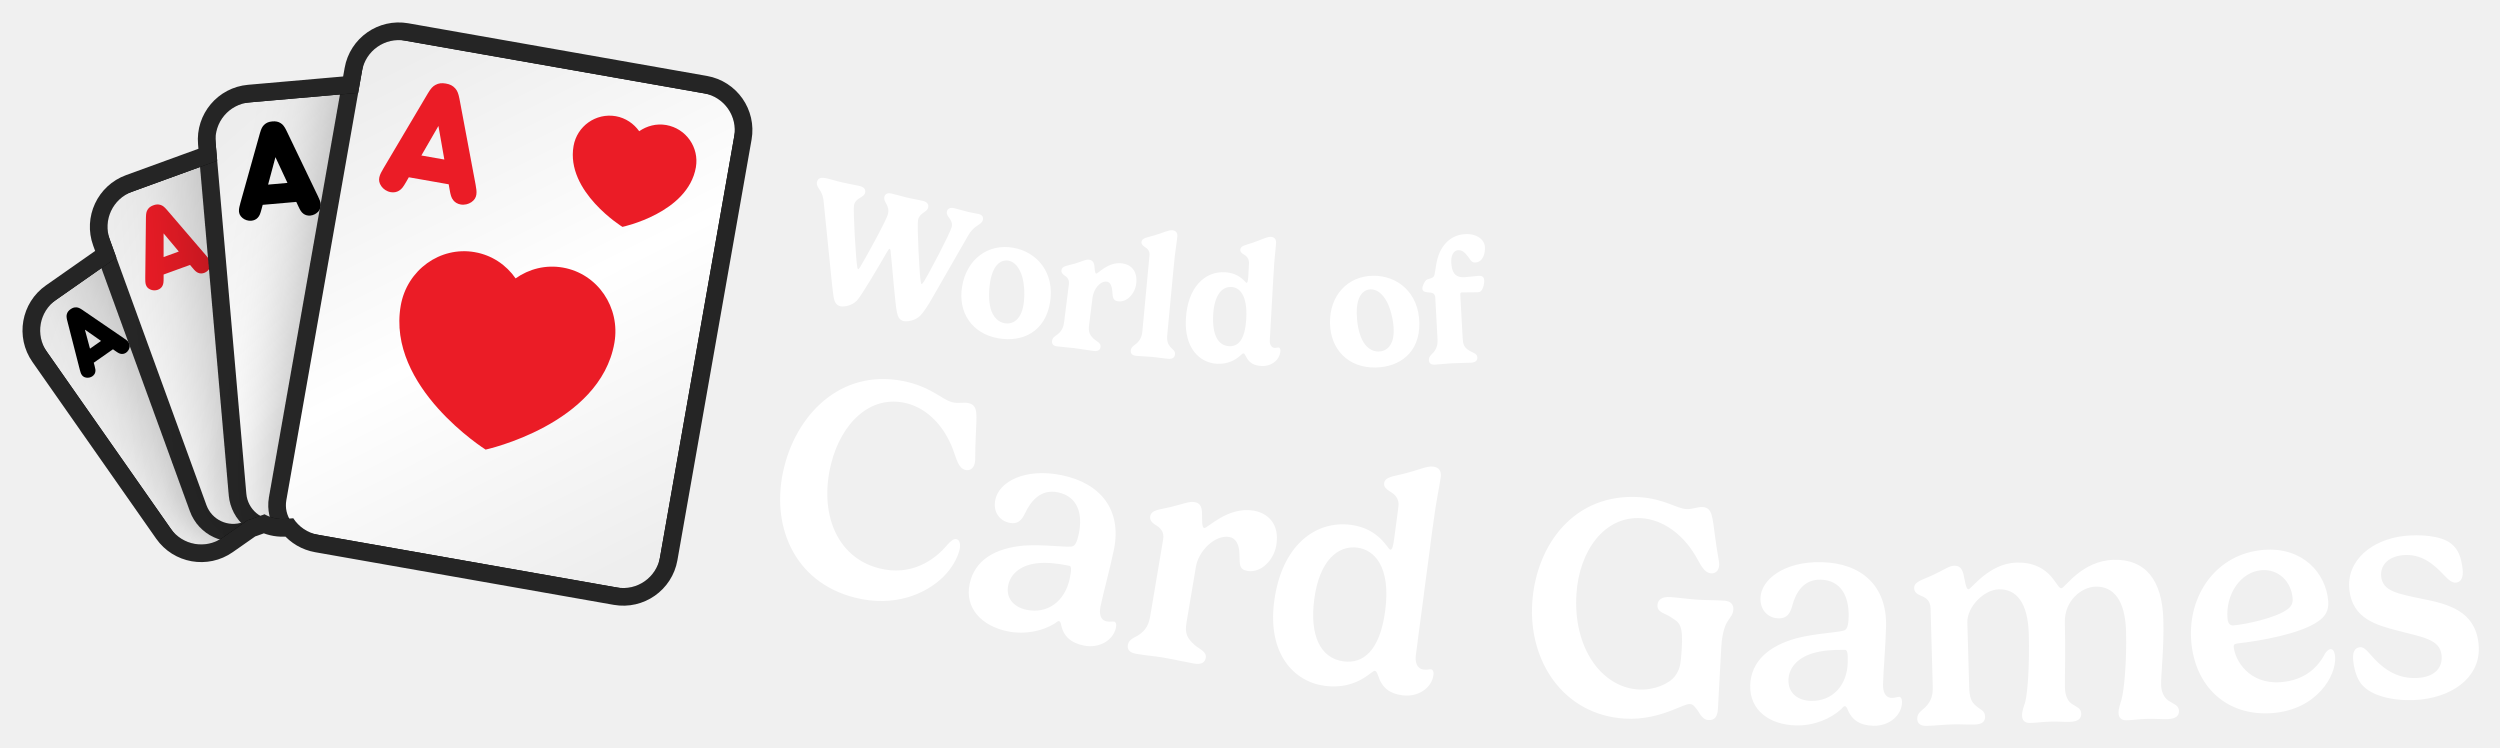
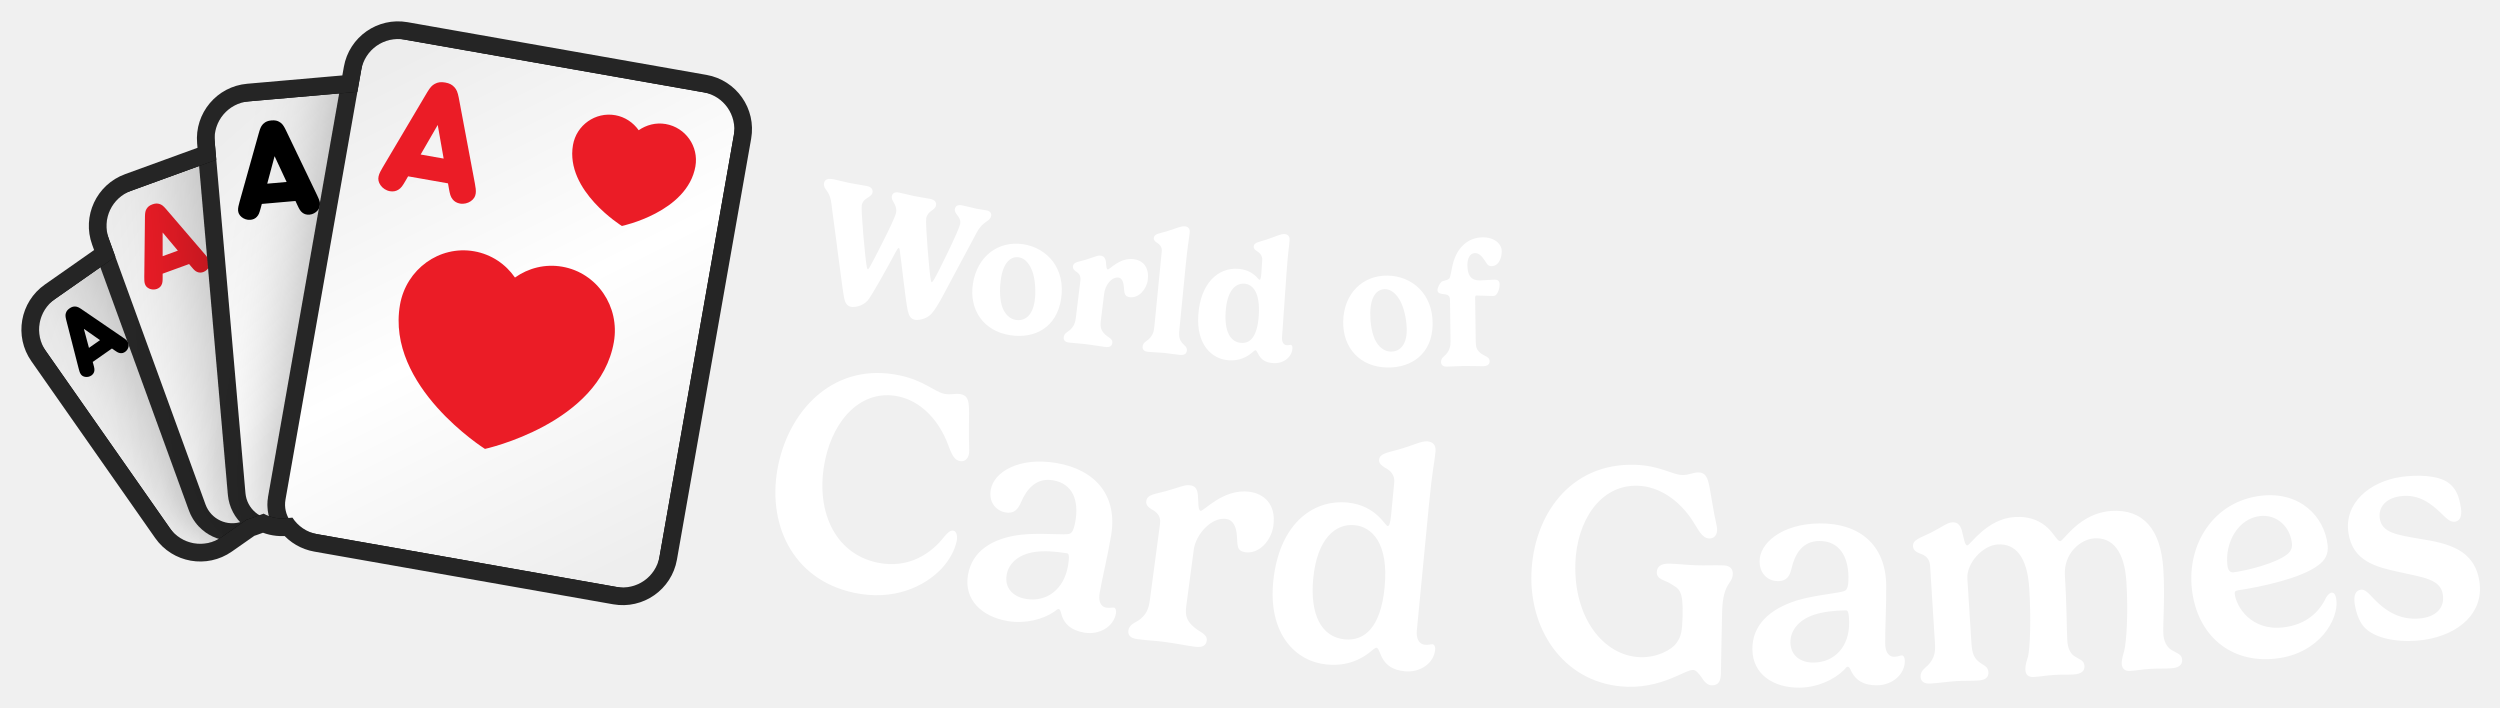
- <svg xmlns="http://www.w3.org/2000/svg" xmlns:xlink="http://www.w3.org/1999/xlink" viewBox="-3.61 -3.61 426.92 127.57" width="426.92" height="127.57">
+ <svg xmlns="http://www.w3.org/2000/svg" xmlns:xlink="http://www.w3.org/1999/xlink" viewBox="-3.42 -3.42 426.52 120.73" width="426.52" height="120.73">
  <defs>
    <rect id="path-1" x="0" y="0" width="5464" height="1280" />
    <rect id="path-3" x="0" y="0" width="1279.966" height="1280" />
    <path d="M654.667,7.381 L1041.451,230.691 C1067.755,245.877 1076.767,279.512 1061.581,305.816 L747.051,850.597 C731.865,876.902 698.23,885.914 671.926,870.727 L285.142,647.418 C271.344,639.451 262.304,626.408 259.019,612.01 L248.673,609.238 C237.588,606.268 228.207,600.115 221.247,592.027 L200.473,592.025 C198.498,592.025 196.547,591.921 194.626,591.718 L151.468,603.281 C122.13,611.142 91.974,593.731 84.112,564.393 L1.886,257.522 C-5.975,228.183 11.436,198.027 40.774,190.166 L145.477,162.11 L145.477,133.795 C145.477,103.422 170.1,78.799 200.473,78.799 L333.867,78.799 L340.716,53.24 C348.577,23.901 378.734,6.491 408.072,14.352 L563.147,55.903 L579.542,27.511 C594.728,1.207 628.363,-7.806 654.667,7.381 Z" id="path-5" />
    <filter x="-59.0%" y="-44.4%" width="218.0%" height="188.8%" filterUnits="objectBoundingBox" id="filter-7">
      <feOffset dx="0" dy="0" in="SourceAlpha" result="shadowOffsetOuter1" />
      <feGaussianBlur stdDeviation="64" in="shadowOffsetOuter1" result="shadowBlurOuter1" />
      <feColorMatrix values="0 0 0 0 0   0 0 0 0 0   0 0 0 0 0  0 0 0 0.32 0" type="matrix" in="shadowBlurOuter1" result="shadowMatrixOuter1" />
      <feMerge>
        <feMergeNode in="shadowMatrixOuter1" />
        <feMergeNode in="SourceGraphic" />
      </feMerge>
    </filter>
    <linearGradient x1="21.639%" y1="0%" x2="78.361%" y2="100%" id="linearGradient-8">
      <stop stop-color="#EDEDED" offset="0%" />
      <stop stop-color="#FFFFFF" offset="50.295%" />
      <stop stop-color="#EEEEEE" offset="100%" />
    </linearGradient>
    <filter x="-49.2%" y="-37.0%" width="198.3%" height="174.0%" filterUnits="objectBoundingBox" id="filter-9">
      <feOffset dx="0" dy="0" in="SourceAlpha" result="shadowOffsetOuter1" />
      <feGaussianBlur stdDeviation="64" in="shadowOffsetOuter1" result="shadowBlurOuter1" />
      <feColorMatrix values="0 0 0 0 0   0 0 0 0 0   0 0 0 0 0  0 0 0 0.32 0" type="matrix" in="shadowBlurOuter1" result="shadowMatrixOuter1" />
      <feMerge>
        <feMergeNode in="shadowMatrixOuter1" />
        <feMergeNode in="SourceGraphic" />
      </feMerge>
    </filter>
    <linearGradient x1="21.639%" y1="0%" x2="78.361%" y2="100%" id="linearGradient-10">
      <stop stop-color="#EDEDED" offset="0%" />
      <stop stop-color="#FFFFFF" offset="50.295%" />
      <stop stop-color="#EEEEEE" offset="100%" />
    </linearGradient>
    <filter x="-41.0%" y="-30.9%" width="181.9%" height="161.7%" filterUnits="objectBoundingBox" id="filter-11">
      <feOffset dx="0" dy="0" in="SourceAlpha" result="shadowOffsetOuter1" />
      <feGaussianBlur stdDeviation="64" in="shadowOffsetOuter1" result="shadowBlurOuter1" />
      <feColorMatrix values="0 0 0 0 0   0 0 0 0 0   0 0 0 0 0  0 0 0 0.32 0" type="matrix" in="shadowBlurOuter1" result="shadowMatrixOuter1" />
      <feMerge>
        <feMergeNode in="shadowMatrixOuter1" />
        <feMergeNode in="SourceGraphic" />
      </feMerge>
    </filter>
    <linearGradient x1="21.639%" y1="0%" x2="78.361%" y2="100%" id="linearGradient-12">
      <stop stop-color="#EDEDED" offset="0%" />
      <stop stop-color="#FFFFFF" offset="50.295%" />
      <stop stop-color="#EEEEEE" offset="100%" />
    </linearGradient>
    <filter x="-34.1%" y="-25.7%" width="168.3%" height="151.4%" filterUnits="objectBoundingBox" id="filter-13">
      <feOffset dx="0" dy="0" in="SourceAlpha" result="shadowOffsetOuter1" />
      <feGaussianBlur stdDeviation="64" in="shadowOffsetOuter1" result="shadowBlurOuter1" />
      <feColorMatrix values="0 0 0 0 0   0 0 0 0 0   0 0 0 0 0  0 0 0 0.32 0" type="matrix" in="shadowBlurOuter1" result="shadowMatrixOuter1" />
      <feMerge>
        <feMergeNode in="shadowMatrixOuter1" />
        <feMergeNode in="SourceGraphic" />
      </feMerge>
    </filter>
    <linearGradient x1="21.639%" y1="0%" x2="78.361%" y2="100%" id="linearGradient-14">
      <stop stop-color="#EDEDED" offset="0%" />
      <stop stop-color="#FFFFFF" offset="50.295%" />
      <stop stop-color="#EEEEEE" offset="100%" />
    </linearGradient>
  </defs>
  <g transform="translate(-11.594,-23.478) scale(0.11594)">
    <mask id="mask-4" fill="white">
      <use xlink:href="#path-3" />
    </mask>
    <g id="Mask" />
    <g id="Group" stroke-width="1" fill-rule="evenodd" mask="url(#mask-4)">
      <g transform="translate(700.504, 678.0126) rotate(-20) translate(-700.504, -678.0126)translate(166.0272, 238.9585)">
        <g transform="translate(-0, -0)">
          <mask id="mask-6" fill="white">
            <use xlink:href="#path-5" />
          </mask>
          <path stroke="#252525" stroke-width="26" d="M661.167,-3.877 L1047.951,219.432 C1080.473,238.209 1091.616,279.794 1072.839,312.316 L758.31,857.097 C739.533,889.619 697.948,900.762 665.426,881.986 L278.642,658.676 C264.448,650.481 253.966,637.684 248.632,622.685 L245.308,621.795 C234.009,618.767 223.884,612.979 215.705,605.026 L200.473,605.025 C198.91,605.025 197.353,604.972 195.803,604.861 L154.833,615.838 C118.559,625.557 81.275,604.031 71.555,567.758 L-10.671,260.886 C-20.39,224.613 1.136,187.328 37.41,177.609 L132.477,152.135 L132.477,133.795 C132.477,96.242 162.92,65.799 200.473,65.799 L323.892,65.799 L328.159,49.875 C337.879,13.602 375.163,-7.925 411.436,1.795 L556.877,40.764 L568.283,21.011 C587.06,-11.511 628.645,-22.654 661.167,-3.877 Z" />
          <g mask="url(#mask-6)">
            <g transform="translate(-12.346, -20.1207)">
              <g id="small_spade_1" filter="url(#filter-7)" transform="translate(210.9129, 389.3938) rotate(-15) translate(-210.9129, -389.3938)translate(49.8576, 175.5497)">
                <rect id="Background" stroke="#252525" stroke-width="26" fill="url(#linearGradient-8)" x="-13" y="-13" width="348.11" height="453.688" rx="54.996" />
                <path d="M243.897,27.593 C243.897,27.593 294.439,46.921 294.501,83.212 C294.501,98.995 281.209,111.813 264.79,111.831 C259.556,111.836 254.629,110.478 250.35,108.157 L256.538,128.766 L231.229,128.766 L237.404,108.197 C233.153,110.517 228.26,111.881 223.047,111.892 C206.62,111.901 193.284,99.118 193.266,83.326 C193.205,47.045 243.897,27.593 243.897,27.593 Z" id="Spade-small" fill="#000000" />
                <path d="M24.778,103.856 L51.007,34.253 C52.733,29.769 54.044,27.838 56.046,26.251 C58.462,24.32 61.015,23.561 64.605,23.561 C68.194,23.561 70.748,24.32 73.164,26.251 C75.165,27.838 76.477,29.769 78.202,34.253 L104.431,103.856 C106.709,109.926 108.228,114.686 103.603,119.308 C101.463,121.446 98.219,122.895 94.906,122.895 C92.214,122.895 89.798,121.998 88.073,120.412 C86.002,118.549 85.105,116.687 83.31,111.72 L81.861,107.719 L47.349,107.719 L45.899,111.72 C44.105,116.687 43.207,118.549 41.137,120.412 C39.411,121.998 36.995,122.895 34.303,122.895 C30.99,122.895 27.746,121.446 25.606,119.308 C20.982,114.686 22.5,109.926 24.778,103.856 Z M74.544,87.576 L64.605,60.259 L54.665,87.576 L74.544,87.576 Z" id="A" fill="#000000" />
              </g>
              <g id="small_diamond_1" filter="url(#filter-9)" transform="translate(351.0898, 355.5329) rotate(-360) translate(-351.0898, -355.5329)translate(157.8235, 98.9199)">
                <rect id="Background" stroke="#252525" stroke-width="26" fill="url(#linearGradient-10)" x="-13" y="-13" width="412.533" height="539.226" rx="54.996" />
                <polygon id="Diamond-small" fill="#EB1B28" points="300.954 22.074 353.401 93.826 300.954 165.557 248.485 93.826" />
                <path d="M29.802,125.878 L61.277,42.355 C63.348,36.974 64.921,34.657 67.323,32.753 C70.222,30.435 73.287,29.524 77.594,29.524 C81.901,29.524 84.966,30.435 87.865,32.753 C90.267,34.657 91.841,36.974 93.911,42.355 L125.386,125.878 C128.119,133.163 129.942,138.875 124.392,144.421 C121.824,146.987 117.932,148.725 113.956,148.725 C110.725,148.725 107.826,147.649 105.756,145.745 C103.271,143.51 102.194,141.275 100.041,135.315 L98.301,130.514 L56.887,130.514 L55.148,135.315 C52.994,141.275 51.917,143.51 49.432,145.745 C47.362,147.649 44.463,148.725 41.232,148.725 C37.257,148.725 33.364,146.987 30.796,144.421 C25.247,138.875 27.069,133.163 29.802,125.878 Z M89.521,106.343 L77.594,73.562 L65.667,106.343 L89.521,106.343 Z" id="A" fill="#EB1B28" />
              </g>
              <g id="small_clover_1" filter="url(#filter-11)" transform="translate(511.6136, 377.7066) rotate(-345) translate(-511.6136, -377.7066)translate(279.6941, 69.771)">
                <rect id="Background" stroke="#252525" stroke-width="26" fill="url(#linearGradient-12)" x="-13" y="-13" width="489.839" height="641.871" rx="54.996" />
                <path d="M347.866,39.734 C367.599,39.734 383.595,55.536 383.595,75.06 C383.595,84.425 379.905,92.946 373.883,99.274 C378.307,97.333 383.203,96.253 388.353,96.253 C408.072,96.253 424.081,112.082 424.081,131.58 C424.081,151.104 408.072,166.919 388.353,166.919 C372.39,166.919 358.858,156.556 354.282,142.251 C354.334,142.684 354.408,143.092 354.506,143.474 C358.945,160.826 367.798,185.424 367.798,185.424 L328,185.424 C328,185.424 336.827,160.734 341.253,143.474 C341.354,143.079 341.428,142.656 341.479,142.206 C336.916,156.534 323.372,166.919 307.393,166.919 C287.646,166.919 271.677,151.104 271.677,131.58 C271.677,112.082 287.646,96.253 307.393,96.253 C312.539,96.253 317.432,97.331 321.855,99.271 C315.837,92.944 312.15,84.424 312.15,75.06 C312.15,55.536 328.133,39.734 347.866,39.734 Z" id="Clover-small" fill="#000000" />
                <path d="M28.576,146.475 L66.345,46.247 C68.83,39.79 70.719,37.009 73.601,34.724 C77.08,31.943 80.758,30.85 85.926,30.85 C91.095,30.85 94.772,31.943 98.251,34.724 C101.133,37.009 103.022,39.79 105.507,46.247 L143.276,146.475 C146.556,155.216 148.743,162.07 142.084,168.726 C139.003,171.805 134.331,173.891 129.56,173.891 C125.684,173.891 122.205,172.6 119.72,170.315 C116.738,167.633 115.446,164.951 112.862,157.799 L110.775,152.038 L61.078,152.038 L58.99,157.799 C56.406,164.951 55.114,167.633 52.132,170.315 C49.647,172.6 46.168,173.891 42.292,173.891 C37.521,173.891 32.85,171.805 29.768,168.726 C23.109,162.07 25.296,155.216 28.576,146.475 Z M100.239,123.032 L85.926,83.696 L71.613,123.032 L100.239,123.032 Z" id="A" fill="#000000" />
              </g>
              <g id="small_heart_1" filter="url(#filter-13)" transform="translate(675.6425, 459.1748) rotate(-330) translate(-675.6425, -459.1748)translate(397.3371, 89.6494)">
                <rect id="Background" stroke="#252525" stroke-width="26" fill="url(#linearGradient-14)" x="-13" y="-13" width="582.611" height="765.051" rx="54.996" />
                <path d="M341.635,288.824 C315.976,288.845 292.736,299.456 275.815,316.611 C258.851,299.507 235.579,288.948 209.909,288.989 C158.08,289.041 116.117,332.207 116.16,385.365 C116.309,507.485 276.113,572.616 276.113,572.616 C276.113,572.616 435.789,507.092 435.619,384.932 C435.544,331.774 393.497,288.752 341.635,288.824" id="Heart-big" fill="#EB1B28" />
                <path d="M417.458,71.521 C407.751,61.933 394.392,55.711 379.689,55.711 C350.027,55.745 325.983,79.908 326.015,109.677 C326.095,178.084 417.593,214.563 417.593,214.563 C417.593,214.563 508.981,177.883 508.901,109.459 C508.854,79.674 484.777,55.594 455.084,55.627 C440.412,55.627 427.165,61.899 417.458,71.521 Z" id="Heart-small" fill="#EB1B28" />
                <path d="M56.059,190.564 L101.383,70.289 C104.365,62.541 106.631,59.203 110.09,56.462 C114.264,53.124 118.677,51.813 124.88,51.813 C131.082,51.813 135.495,53.124 139.67,56.462 C143.129,59.203 145.395,62.541 148.377,70.289 L193.701,190.564 C197.637,201.054 200.261,209.278 192.269,217.265 C188.572,220.96 182.966,223.464 177.241,223.464 C172.589,223.464 168.415,221.914 165.433,219.172 C161.855,215.954 160.304,212.735 157.203,204.153 L154.698,197.239 L95.061,197.239 L92.556,204.153 C89.455,212.735 87.905,215.954 84.327,219.172 C81.345,221.914 77.17,223.464 72.518,223.464 C66.793,223.464 61.187,220.96 57.49,217.265 C49.499,209.278 52.123,201.054 56.059,190.564 Z M142.055,162.432 L124.88,115.228 L107.704,162.432 L142.055,162.432 Z" id="A" fill="#EB1B28" />
              </g>
            </g>
          </g>
        </g>
      </g>
    </g>
  </g>
-   <path fill="#ffffff" d="M147.84 39.46C148.05 39.08 148.22 38.87 148.32 38.89C148.4 38.91 148.47 39.05 148.48 39.32C148.74 41.6 149.24 48.28 149.55 49.69C149.72 50.51 149.99 51.05 150.7 51.22C151.14 51.32 152.58 51.27 153.58 50.26C154.11 49.71 154.94 48.45 155.54 47.37L161.67 36.7C162.83 34.64 164 34.91 164.23 33.93C164.35 33.44 164.1 33.07 163.53 32.94C162.95 32.81 162.37 32.73 161.8 32.6C161.16 32.45 159.93 32.08 159.37 31.95C158.54 31.76 158.2 32.06 158.09 32.52C157.88 33.4 159.21 33.85 158.91 35.15C158.67 36.17 154.95 43.25 154.16 44.47C153.97 44.75 153.84 44.91 153.77 44.9C153.71 44.88 153.67 44.75 153.62 44.5C153.39 43.19 152.97 34.74 153.16 33.96C153.46 32.66 154.69 32.69 154.89 31.83C155.03 31.24 154.66 30.85 153.94 30.68C153.19 30.5 152.27 30.37 151.12 30.09C150.48 29.94 149.25 29.58 148.67 29.45C147.86 29.26 147.52 29.56 147.41 30.02C147.2 30.9 148.37 31.44 148.03 32.93C147.77 34.03 143.96 40.9 143.28 41.98C143.17 42.17 143.02 42.38 142.93 42.36C142.87 42.34 142.82 42.19 142.79 42.04C142.53 40.68 142.05 32.17 142.23 31.42C142.54 30.09 143.92 30.19 144.12 29.31C144.25 28.78 143.97 28.34 143.2 28.16C142.44 27.98 141.38 27.81 140.18 27.53C138.96 27.25 138.37 27.03 137.67 26.87C136.63 26.63 136.07 26.74 135.9 27.48C135.79 27.94 136.09 28.42 136.32 28.74C136.85 29.49 137 30.22 137.05 30.89L138.47 44.92C138.57 45.93 138.74 47.04 138.75 47.16C138.9 47.98 139.2 48.52 139.91 48.69C140.33 48.79 141.73 48.73 142.73 47.71C143.42 47.01 146.39 41.99 147.84 39.46ZM168.59 40.9C169.59 41.07 170.47 42.01 170.96 43.66C171.34 45.07 171.42 46.98 171.16 48.47C170.73 51.05 169.3 51.82 167.95 51.59C166.91 51.41 165.98 50.58 165.56 49.09C165.17 47.65 165.25 45.87 165.48 44.51C165.97 41.59 167.32 40.69 168.59 40.9ZM160.69 45.29C159.94 49.7 162.34 53.39 166.92 54.17C171.04 54.87 174.85 53.02 175.69 48.11C176.57 42.91 173.44 39.38 169.38 38.69C165.11 37.96 161.48 40.64 160.69 45.29ZM185.42 44.49C185.93 44.56 186.25 45.12 186.33 46.08C186.42 47.12 186.39 47.73 187.36 47.85C188.82 48.04 190.21 46.53 190.41 44.91C190.71 42.57 189.44 41.54 188 41.36C185.62 41.06 183.92 43.14 183.6 43.1C183.35 43.06 183.34 42.45 183.29 41.86C183.18 41.08 182.9 40.81 182.35 40.74C181.84 40.67 181.4 40.95 179.86 41.43C178.67 41.77 177.74 41.79 177.65 42.54C177.6 42.94 177.84 43.17 178.13 43.4C178.54 43.64 179.03 44.06 178.92 44.92L178.12 51.29C178.03 52.04 177.84 52.8 177.02 53.47C176.71 53.72 176.12 53.97 176.04 54.61C175.99 55.05 176.18 55.45 176.9 55.54C178.15 55.7 178.78 55.7 179.78 55.83C181.24 56.01 182.24 56.21 183.09 56.32C183.96 56.43 184.27 56.11 184.33 55.61C184.42 54.93 183.6 54.67 183.16 54.25C182.41 53.52 182.23 53.01 182.38 51.84L182.96 47.21C183.14 45.78 184.24 44.34 185.42 44.49ZM197.44 36.78C197.5 36.1 197.16 35.77 196.58 35.71C195.93 35.65 195 36.15 193.5 36.59C192.32 36.95 191.39 37 191.32 37.71C191.28 38.11 191.56 38.33 191.85 38.54C192.28 38.79 192.76 39.22 192.69 39.96L191.48 52.86C191.41 53.62 191.25 54.38 190.43 55.08C190.14 55.34 189.55 55.61 189.49 56.24C189.45 56.69 189.65 57.08 190.37 57.15C191.44 57.25 192.29 57.25 193.27 57.35C194.03 57.42 195.05 57.59 195.82 57.66C196.68 57.74 196.99 57.41 197.04 56.91C197.1 56.24 196.61 56.09 196.22 55.61C195.82 55.11 195.62 54.64 195.73 53.47L196.78 42.37C197.14 38.51 197.29 38.35 197.44 36.78ZM206.28 55.51C204.44 55.41 203.37 53.61 203.56 50.19C203.76 46.63 205.14 45.31 206.7 45.4C208.05 45.47 209.44 46.79 209.21 50.78C209.01 54.5 207.78 55.59 206.28 55.51ZM211.8 58.89C213.5 58.98 214.95 57.87 215.04 56.31C215.06 55.97 214.92 55.74 214.76 55.73C214.55 55.72 214.38 55.81 214.07 55.8C213.42 55.76 213.2 55.09 213.23 54.51L213.85 43.49C214.07 39.62 214.21 39.45 214.3 37.87C214.33 37.19 213.98 36.87 213.4 36.84C212.75 36.8 211.81 37.33 210.34 37.83C209.16 38.24 208.23 38.32 208.19 39.03C208.17 39.44 208.48 39.65 208.78 39.84C209.22 40.07 209.72 40.56 209.68 41.37L209.56 43.5C209.51 44.5 209.4 44.7 209.26 44.69C209.02 44.68 208.19 43.02 205.56 42.88C202.16 42.69 199.2 45.42 198.9 50.83C198.62 55.81 201.21 58.34 204.2 58.51C206.13 58.61 207.35 57.82 208.03 57.25C208.39 56.95 208.6 56.73 208.73 56.73C208.91 56.74 208.99 56.99 209.14 57.22C209.7 58.35 210.46 58.81 211.8 58.89ZM230.49 45.8C231.5 45.79 232.53 46.54 233.31 48.08C233.94 49.39 234.37 51.26 234.39 52.78C234.43 55.39 233.16 56.4 231.8 56.42C230.74 56.44 229.68 55.79 228.99 54.4C228.34 53.05 228.1 51.29 228.08 49.91C228.03 46.95 229.19 45.82 230.49 45.8ZM223.51 51.55C223.57 56.02 226.6 59.22 231.25 59.15C235.43 59.09 238.84 56.58 238.77 51.6C238.7 46.32 234.97 43.42 230.85 43.48C226.53 43.54 223.44 46.84 223.51 51.55ZM245.76 46.71C245.75 46.39 245.88 46.33 245.97 46.33C246.47 46.3 248.38 46.32 248.73 46.3C249.02 46.29 249.2 46.19 249.32 46.06C249.71 45.64 249.87 44.78 249.85 44.29C249.81 43.61 249.42 43.47 248.94 43.49C248.55 43.51 247.02 43.7 246.48 43.73C244.79 43.82 244.3 42.8 244.22 41.2C244.16 40.12 244.56 39.16 245.4 39.11C246.25 39.07 246.73 39.77 247.23 40.41C247.52 40.83 247.72 41.25 248.33 41.22C249.62 41.15 250.03 39.68 249.97 38.58C249.91 37.38 248.67 36.26 246.59 36.37C243.95 36.51 242.42 38.47 241.84 40.63C241.54 41.76 241.46 43.36 241.22 43.62C240.86 44 240.27 43.97 239.94 44.21C239.65 44.47 239.27 45.23 239.29 45.69C239.32 46.24 239.85 46.29 240.7 46.36C241.18 46.42 241.46 46.65 241.49 47.25L241.87 54.26C241.91 55.02 241.85 55.79 241.16 56.6C240.89 56.9 240.36 57.26 240.4 57.9C240.42 58.34 240.68 58.7 241.4 58.66C242.46 58.6 243.33 58.48 244.29 58.43C245.78 58.35 246.72 58.38 247.56 58.33C248.44 58.28 248.7 57.91 248.67 57.41C248.64 56.72 247.77 56.58 247.26 56.25C246.39 55.67 246.22 55.22 246.16 54.04Z" />
-   <path fill="#ffffff" d="M130.31 76.11C127.86 85.87 131.83 95.81 142.44 98.46C149.1 100.13 154.47 97.84 157.47 94.9C158.94 93.43 159.88 91.75 160.24 90.31C160.42 89.59 160.39 88.62 159.74 88.46C159.23 88.33 158.69 88.85 158.16 89.43C155.96 92.08 151.97 94.81 146.56 93.45C139.2 91.61 136.23 83.91 138.32 75.57C140.04 68.7 144.99 63.7 151.22 65.26C154.72 66.14 157.59 69.1 159.11 73.09C159.75 74.78 160.02 76.33 161.25 76.64C161.92 76.81 162.61 76.48 162.84 75.53C163.01 74.86 162.86 73.95 163.03 70.65C163.13 67.4 163.51 65.66 161.86 65.25C160.96 65.02 160.09 65.35 159.01 65.08C157.33 64.66 155.63 62.7 151.54 61.67C140.73 58.97 132.72 66.48 130.31 76.11ZM179.08 95.14C178.26 99.11 175.25 101.26 171.71 100.53C169.47 100.07 168.12 98.49 168.56 96.34C168.94 94.49 170.54 92.92 173.48 92.58C175.06 92.41 176.84 92.56 179 93.01C179.34 93.08 179.4 93.58 179.08 95.14ZM171.2 89.56C166.32 90 162.81 92.04 161.97 96.12C161.11 100.28 164.07 103.3 168.46 104.2C171.43 104.81 174.49 104.14 176.52 102.85C176.77 102.68 177.04 102.41 177.22 102.45C177.41 102.49 177.52 102.73 177.57 102.98C177.96 105.04 179.25 106.17 181.46 106.63C184.06 107.16 186.51 105.77 186.97 103.53C187.09 102.93 186.89 102.59 186.69 102.55C186.3 102.47 185.99 102.63 185.37 102.5C184.22 102.26 184.09 101.1 184.32 99.95C184.81 97.59 185.91 93.64 186.61 90.26C187.99 83.53 184.41 78.92 177.71 77.54C171.34 76.23 166.98 78.72 166.36 81.71C165.89 84 167.29 85.37 168.75 85.67C170.18 85.97 170.87 85.24 171.44 84.03C172.51 81.76 174.24 79.89 177.03 80.46C180.46 81.17 181.31 84.16 180.62 87.51C180.28 89.15 179.93 89.51 179.61 89.66C178.89 89.98 174.78 89.3 171.2 89.56ZM206.32 88.09C207.44 88.28 208.01 89.37 208.05 91.02C208.12 92.7 207.91 93.63 209.43 93.89C211.7 94.27 213.9 92.09 214.34 89.52C214.96 85.81 212.85 84 210.47 83.59C206.04 82.85 202.58 86.65 202.03 86.56C201.58 86.48 201.7 85.13 201.65 83.85C201.58 82.68 201.16 82.26 200.35 82.13C199.49 81.98 198.55 82.42 196.22 82.99C194.4 83.44 193 83.42 192.81 84.57C192.7 85.2 193.11 85.62 193.62 85.97C194.48 86.47 195.25 87.13 195.02 88.5L192.82 101.55C192.59 102.89 192.19 103.98 190.72 104.91C190.15 105.25 189.16 105.54 188.99 106.53C188.88 107.19 189.15 107.82 190.4 108.04C192.58 108.4 193.28 108.39 194.9 108.66C197.12 109.04 198.86 109.46 200.24 109.7C201.66 109.94 202.17 109.46 202.3 108.7C202.48 107.63 201.07 107.17 200.35 106.49C199.07 105.35 198.7 104.49 199.01 102.68L200.62 93.15C201.06 90.51 203.83 87.67 206.32 88.09ZM225.82 109.33C221.88 108.81 220.01 104.92 220.82 98.74C221.7 92.08 224.88 89.48 228.2 89.91C231.06 90.29 233.93 93.11 232.94 100.66C232.03 107.58 229.14 109.77 225.82 109.33ZM235.9 115.13C238.51 115.47 240.88 113.91 241.18 111.65C241.26 111.04 241.01 110.72 240.8 110.69C240.4 110.64 240.14 110.82 239.48 110.73C238.32 110.58 238.02 109.41 238.17 108.26L240.99 86.89C241.8 80.73 242.13 80.08 242.42 77.87C242.57 76.76 242.08 76.19 241.13 76.07C240.11 75.93 238.67 76.65 236.07 77.3C234.27 77.76 232.9 77.82 232.75 78.92C232.67 79.55 233.2 79.95 233.72 80.31C234.6 80.77 235.37 81.6 235.2 82.86L234.48 88.33C234.27 89.96 234.06 90.29 233.8 90.25C233.35 90.19 231.97 86.66 227.1 86.02C221.03 85.22 215.24 89.52 213.98 99.1C212.81 107.94 217.28 112.81 222.62 113.51C226.18 113.98 228.56 112.72 229.89 111.77C230.57 111.3 230.94 110.92 231.18 110.95C231.44 110.98 231.56 111.34 231.72 111.74C232.42 113.92 233.74 114.85 235.9 115.13ZM273.74 119.1C277.13 119.33 280.03 118.43 282.03 117.64C283.4 117.12 284.39 116.57 285.05 116.62C285.55 116.65 285.99 117.29 286.43 117.91C286.95 118.85 287.5 119.31 288.09 119.35C289.3 119.43 289.67 118.68 289.76 117.44C289.87 115.82 290.16 109.46 290.34 106.76C290.68 101.81 292.27 102.26 292.39 100.49C292.44 99.66 291.98 99.05 290.89 98.97C289.07 98.85 287.81 98.9 286.14 98.79C284.93 98.71 283.03 98.45 281.65 98.35C280.22 98.26 279.5 98.77 279.43 99.72C279.34 101.02 280.85 101.12 281.82 101.85C283.11 102.73 283.88 102.84 283.56 107.5C283.4 109.88 283.24 110.75 282.45 111.81C281.51 113.13 278.88 114.31 276.12 114.13C269.87 113.71 264.98 107.02 265.6 97.75C266.08 90.55 270.3 84.45 276.71 84.88C280.31 85.12 283.66 87.53 285.86 91.19C286.79 92.74 287.33 94.21 288.6 94.3C289.29 94.34 289.9 93.91 289.97 92.93C290.02 92.24 289.7 91.37 289.28 88.09C288.81 84.87 288.88 83.09 287.18 82.98C286.26 82.92 285.45 83.39 284.34 83.32C282.62 83.2 280.6 81.58 276.39 81.29C265.27 80.55 258.72 89.36 258.05 99.27C257.37 109.3 263.36 118.4 273.74 119.1ZM311.93 109.45C311.84 113.51 309.26 116.16 305.65 116.08C303.37 116.03 301.75 114.72 301.8 112.51C301.84 110.63 303.13 108.8 305.97 107.94C307.49 107.49 309.27 107.32 311.47 107.37C311.82 107.38 311.97 107.86 311.93 109.45ZM303.18 105.38C298.46 106.68 295.37 109.31 295.27 113.48C295.18 117.73 298.63 120.17 303.11 120.27C306.14 120.34 309.03 119.13 310.79 117.5C311.01 117.29 311.23 116.97 311.42 116.98C311.6 116.98 311.76 117.2 311.86 117.44C312.61 119.4 314.08 120.28 316.33 120.33C318.98 120.39 321.15 118.58 321.2 116.3C321.21 115.69 320.96 115.39 320.74 115.39C320.35 115.38 320.08 115.58 319.44 115.57C318.27 115.54 317.92 114.42 317.95 113.25C318.01 110.84 318.39 106.76 318.47 103.31C318.62 96.44 314.28 92.54 307.43 92.39C300.93 92.24 297.09 95.47 297.02 98.52C296.97 100.86 298.59 101.95 300.08 101.99C301.53 102.02 302.08 101.18 302.43 99.89C303.07 97.46 304.45 95.32 307.29 95.38C310.79 95.46 312.16 98.25 312.08 101.68C312.04 103.35 311.77 103.77 311.47 103.97C310.82 104.41 306.66 104.47 303.18 105.38ZM348.41 96.84C348.06 96.85 347.81 96.35 347.23 95.57C345.68 93.33 343.43 92.39 340.77 92.46C336.02 92.59 333.04 97.01 332.54 97.02C332.11 97.03 331.97 95.68 331.69 94.44C331.4 93.31 330.88 92.98 330.09 93C329.21 93.02 328.54 93.63 326.36 94.64C324.66 95.44 323.23 95.69 323.27 96.86C323.29 97.55 323.85 97.87 324.36 98.1C325.22 98.42 326.03 98.9 326.07 100.28L326.44 113.52C326.48 114.87 326.33 116.02 325.11 117.22C324.65 117.66 323.76 118.14 323.79 119.14C323.81 119.81 324.19 120.38 325.41 120.35C327.06 120.3 328.36 120.13 329.87 120.09C331.17 120.05 332.23 120.15 333.61 120.12C334.99 120.08 335.4 119.51 335.38 118.74C335.35 117.7 334.52 117.57 333.79 116.9C333.02 116.23 332.71 115.49 332.66 113.66L332.35 102.71C332.28 100.03 335.17 97.1 337.71 97.03C340.79 96.95 342.69 99.39 342.84 104.62C342.99 109.82 342.65 114.79 342.21 116.37C342.04 116.88 341.67 117.79 341.69 118.64C341.71 119.3 342.07 119.88 343.08 119.85C344.41 119.81 344.99 119.66 346.61 119.62C347.96 119.58 348.68 119.69 349.87 119.66C351.28 119.62 351.82 119.07 351.8 118.28C351.77 117.27 351 117.16 350.1 116.52C349.32 115.93 349.05 114.87 349.02 113.84C348.97 112.09 349.14 107.6 349 102.72C348.89 98.92 351.91 96.63 354.24 96.57C357.32 96.48 359.3 98.92 359.45 104.15C359.59 109.35 359.12 114.33 358.66 115.91C358.52 116.41 358.15 117.33 358.17 118.18C358.19 118.84 358.55 119.41 359.53 119.39C360.88 119.35 361.46 119.2 363.08 119.15C364.41 119.12 365.39 119.22 366.56 119.19C367.97 119.15 368.51 118.6 368.49 117.81C368.46 116.8 367.66 116.69 366.71 116.05C365.87 115.49 365.47 114.41 365.44 113.38C365.39 111.63 365.96 107.07 365.82 102.19C365.63 95.37 362.69 91.84 357.33 91.99C351.86 92.15 349.02 96.82 348.41 96.84ZM387.9 98.59C387.96 99.33 387.71 99.88 387.13 100.35C385.2 101.91 379.78 103.03 377.77 103.19C377.13 103.24 376.83 102.75 376.77 101.93C376.46 98.02 378.89 94.05 382.62 93.76C385.4 93.54 387.67 95.62 387.9 98.59ZM392.28 102.48C393.39 101.73 394.11 100.71 393.98 99.07C393.6 94.28 389.66 89.77 382.96 90.29C374.84 90.93 369.97 98.07 370.58 105.85C371.19 113.63 376.64 118.77 384.48 118.16C392.02 117.57 395.4 111.76 395.15 108.56C395.07 107.61 394.78 107.21 394.35 107.24C394.03 107.27 393.69 107.61 393.43 108C392.2 110.39 389.95 112.56 385.9 112.88C380.42 113.31 378.02 109.08 377.84 106.83C377.81 106.46 377.99 106.34 378.49 106.27C382.32 105.84 389.28 104.63 392.28 102.48ZM406.88 87.92C401.53 88.53 397.01 92.03 397.59 97.15C398.15 102.05 402.2 103.14 405.86 104.09C410.02 105.2 413.02 105.52 413.33 108.24C413.56 110.32 412.26 111.83 409.71 112.12C405.35 112.62 402.72 109.92 401.13 108.1C400.51 107.37 399.95 106.84 399.39 106.91C398.47 107.01 398.08 107.8 398.25 109.28C398.46 111.18 399.09 112.71 399.9 113.5C402.02 115.74 406.69 116.2 409.83 115.85C415.95 115.15 420.24 111.49 419.64 106.24C419.02 100.73 414.53 99.53 409.86 98.62C405.78 97.77 403.3 97.33 403.02 94.88C402.82 93.06 404.06 91.5 406.59 91.21C409.89 90.84 412.01 92.82 413.42 94.26C414.3 95.15 414.96 95.98 415.83 95.88C416.64 95.79 417.09 95.02 416.93 93.62C416.7 91.57 416.2 90.23 415.02 89.27C413.25 87.79 409.47 87.63 406.88 87.92Z" />
+   <path fill="#ffffff" d="M149.45 39.47C149.65 39.09 149.81 38.87 149.92 38.89C149.99 38.9 150.07 39.04 150.09 39.32C150.42 41.58 151.11 48.24 151.47 49.65C151.66 50.46 151.95 50.99 152.67 51.14C153.1 51.22 154.55 51.14 155.52 50.09C156.02 49.53 156.81 48.25 157.39 47.15L163.19 36.3C164.29 34.2 165.47 34.44 165.67 33.45C165.77 32.96 165.51 32.6 164.94 32.48C164.36 32.37 163.78 32.31 163.19 32.19C162.55 32.06 161.32 31.73 160.75 31.62C159.92 31.45 159.58 31.76 159.49 32.23C159.31 33.12 160.65 33.53 160.38 34.84C160.18 35.86 156.67 43.05 155.92 44.29C155.74 44.57 155.61 44.74 155.54 44.73C155.48 44.72 155.43 44.58 155.38 44.33C155.11 43.03 154.44 34.6 154.6 33.82C154.87 32.5 156.1 32.5 156.27 31.64C156.39 31.04 156.01 30.66 155.28 30.51C154.53 30.36 153.61 30.25 152.44 30.01C151.8 29.88 150.57 29.55 149.98 29.44C149.17 29.27 148.83 29.58 148.74 30.05C148.56 30.94 149.74 31.44 149.44 32.94C149.22 34.04 145.61 41.03 144.97 42.13C144.87 42.32 144.72 42.53 144.63 42.52C144.57 42.5 144.51 42.36 144.48 42.2C144.18 40.85 143.45 32.36 143.6 31.6C143.87 30.26 145.25 30.33 145.43 29.44C145.54 28.9 145.25 28.48 144.48 28.32C143.7 28.16 142.64 28.02 141.43 27.78C140.21 27.53 139.61 27.33 138.91 27.19C137.86 26.98 137.31 27.11 137.16 27.85C137.06 28.32 137.37 28.79 137.62 29.1C138.16 29.83 138.33 30.56 138.41 31.23L140.25 45.21C140.38 46.22 140.58 47.32 140.6 47.45C140.77 48.25 141.08 48.79 141.8 48.93C142.22 49.02 143.62 48.92 144.59 47.88C145.25 47.15 148.08 42.05 149.45 39.47ZM170.41 40.48C171.41 40.63 172.3 41.55 172.82 43.2C173.22 44.6 173.32 46.51 173.09 48.01C172.69 50.59 171.28 51.38 169.92 51.17C168.88 51.01 167.94 50.19 167.49 48.7C167.09 47.27 167.14 45.49 167.35 44.12C167.8 41.2 169.13 40.28 170.41 40.48ZM162.57 44.98C161.88 49.4 164.34 53.06 168.93 53.77C173.06 54.41 176.85 52.5 177.61 47.58C178.42 42.37 175.23 38.88 171.16 38.25C166.89 37.59 163.29 40.32 162.57 44.98ZM187.4 43.94C187.92 44 188.24 44.56 188.32 45.52C188.41 46.56 188.38 47.17 189.36 47.29C190.82 47.47 192.2 45.96 192.4 44.34C192.68 41.99 191.42 40.97 189.97 40.79C187.6 40.5 185.9 42.59 185.58 42.55C185.33 42.52 185.31 41.9 185.27 41.31C185.15 40.53 184.87 40.26 184.32 40.19C183.81 40.13 183.37 40.41 181.83 40.89C180.65 41.24 179.72 41.26 179.63 42.02C179.58 42.41 179.82 42.64 180.11 42.87C180.52 43.11 181.01 43.53 180.91 44.39L180.13 50.76C180.04 51.51 179.86 52.27 179.04 52.95C178.73 53.2 178.14 53.45 178.06 54.09C178.01 54.53 178.2 54.93 178.92 55.02C180.18 55.17 180.81 55.17 181.81 55.29C183.27 55.47 184.26 55.67 185.12 55.77C185.99 55.88 186.3 55.56 186.36 55.05C186.44 54.38 185.62 54.13 185.18 53.7C184.43 52.98 184.25 52.46 184.39 51.3L184.96 46.66C185.13 45.23 186.22 43.79 187.4 43.94ZM199.55 36.25C199.62 35.57 199.28 35.24 198.7 35.19C198.05 35.12 197.12 35.61 195.61 36.05C194.43 36.41 193.5 36.45 193.43 37.16C193.39 37.56 193.66 37.78 193.96 37.99C194.38 38.24 194.86 38.68 194.79 39.42L193.52 52.31C193.45 53.07 193.29 53.83 192.47 54.53C192.18 54.78 191.58 55.05 191.52 55.69C191.48 56.13 191.68 56.52 192.4 56.6C193.47 56.7 194.32 56.71 195.29 56.8C196.06 56.88 197.08 57.05 197.85 57.13C198.7 57.21 199.02 56.89 199.07 56.38C199.13 55.72 198.64 55.56 198.26 55.08C197.86 54.58 197.66 54.11 197.78 52.94L198.87 41.85C199.24 37.99 199.4 37.82 199.55 36.25ZM208.34 55.08C206.5 54.96 205.45 53.14 205.69 49.73C205.94 46.17 207.34 44.87 208.9 44.98C210.24 45.07 211.61 46.4 211.34 50.39C211.08 54.11 209.84 55.19 208.34 55.08ZM213.81 58.53C215.51 58.65 216.98 57.56 217.08 56C217.11 55.66 216.97 55.43 216.81 55.42C216.6 55.4 216.43 55.5 216.12 55.48C215.47 55.43 215.26 54.76 215.3 54.18L216.07 43.17C216.34 39.3 216.48 39.13 216.59 37.56C216.64 36.87 216.29 36.55 215.71 36.51C215.06 36.47 214.11 36.98 212.64 37.46C211.45 37.85 210.52 37.92 210.47 38.63C210.44 39.03 210.75 39.25 211.05 39.45C211.48 39.69 211.98 40.18 211.93 40.99L211.78 43.12C211.71 44.11 211.61 44.32 211.46 44.31C211.22 44.29 210.41 42.62 207.79 42.44C204.4 42.21 201.39 44.9 201.02 50.3C200.67 55.28 203.23 57.84 206.21 58.05C208.14 58.18 209.37 57.4 210.07 56.84C210.43 56.55 210.64 56.33 210.77 56.34C210.95 56.35 211.02 56.6 211.17 56.83C211.72 57.97 212.47 58.44 213.81 58.53ZM232.9 45.91C233.91 45.93 234.92 46.72 235.65 48.27C236.24 49.61 236.61 51.49 236.58 53C236.54 55.62 235.24 56.59 233.87 56.57C232.82 56.55 231.78 55.86 231.13 54.46C230.53 53.09 230.34 51.32 230.36 49.94C230.41 46.98 231.6 45.89 232.9 45.91ZM225.74 51.44C225.66 55.91 228.6 59.2 233.25 59.28C237.42 59.35 240.91 56.94 241 51.96C241.09 46.69 237.45 43.67 233.34 43.6C229.01 43.52 225.82 46.73 225.74 51.44ZM248.25 47.37C248.25 47.05 248.38 47 248.47 47C248.98 46.99 250.88 47.09 251.24 47.08C251.52 47.08 251.71 46.99 251.83 46.87C252.24 46.46 252.44 45.61 252.43 45.12C252.42 44.44 252.03 44.28 251.56 44.29C251.17 44.29 249.63 44.41 249.09 44.42C247.4 44.44 246.95 43.41 246.93 41.8C246.92 40.72 247.35 39.78 248.2 39.76C249.05 39.75 249.5 40.48 249.97 41.14C250.25 41.57 250.43 42 251.04 41.99C252.33 41.97 252.8 40.52 252.79 39.42C252.77 38.22 251.59 37.05 249.5 37.07C246.86 37.11 245.25 39 244.58 41.13C244.23 42.25 244.09 43.84 243.84 44.1C243.46 44.46 242.88 44.41 242.54 44.64C242.23 44.88 241.82 45.63 241.83 46.09C241.84 46.64 242.36 46.71 243.21 46.81C243.68 46.9 243.95 47.13 243.96 47.74L244.05 54.76C244.06 55.51 243.97 56.29 243.25 57.07C242.97 57.36 242.42 57.69 242.43 58.33C242.44 58.77 242.68 59.14 243.41 59.13C244.46 59.12 245.34 59.03 246.31 59.02C247.79 59 248.73 59.07 249.58 59.06C250.45 59.04 250.73 58.68 250.72 58.18C250.72 57.49 249.85 57.31 249.36 56.96C248.52 56.35 248.36 55.89 248.35 54.72Z" />
+   <path fill="#ffffff" d="M129.38 75.8C127.28 85.63 131.59 95.43 142.28 97.71C149.01 99.15 154.28 96.67 157.19 93.62C158.6 92.11 159.48 90.4 159.79 88.94C159.94 88.22 159.88 87.25 159.23 87.11C158.71 87 158.19 87.54 157.68 88.14C155.58 90.87 151.68 93.72 146.23 92.56C138.81 90.97 135.57 83.39 137.37 74.98C138.85 68.05 143.62 62.88 149.9 64.22C153.43 64.98 156.4 67.84 158.06 71.77C158.76 73.44 159.08 74.98 160.33 75.24C161 75.39 161.67 75.04 161.88 74.08C162.02 73.41 161.84 72.5 161.89 69.2C161.88 65.94 162.2 64.19 160.54 63.84C159.63 63.64 158.77 64 157.68 63.77C155.99 63.41 154.23 61.51 150.1 60.63C139.2 58.3 131.45 66.09 129.38 75.8ZM178.79 93.11C178.11 97.11 175.17 99.36 171.61 98.76C169.36 98.38 167.95 96.85 168.32 94.67C168.63 92.82 170.17 91.19 173.1 90.75C174.67 90.53 176.46 90.62 178.64 90.98C178.98 91.04 179.05 91.54 178.79 93.11ZM170.72 87.81C165.85 88.42 162.42 90.58 161.72 94.69C161.01 98.88 164.07 101.79 168.5 102.54C171.48 103.04 174.52 102.27 176.5 100.9C176.74 100.73 177.01 100.45 177.19 100.48C177.37 100.51 177.49 100.75 177.56 101C178.02 103.05 179.34 104.13 181.57 104.51C184.18 104.95 186.59 103.47 186.97 101.22C187.07 100.62 186.86 100.29 186.65 100.25C186.26 100.19 185.96 100.35 185.33 100.25C184.18 100.05 184 98.89 184.19 97.74C184.6 95.36 185.57 91.38 186.14 87.97C187.29 81.2 183.55 76.72 176.8 75.57C170.39 74.49 166.12 77.13 165.61 80.14C165.22 82.44 166.67 83.76 168.13 84.01C169.57 84.25 170.24 83.51 170.77 82.28C171.75 79.97 173.42 78.04 176.22 78.52C179.68 79.1 180.63 82.06 180.06 85.44C179.78 87.09 179.45 87.46 179.12 87.62C178.42 87.96 174.29 87.42 170.72 87.81ZM205.76 85.11C206.89 85.26 207.5 86.34 207.6 87.98C207.73 89.66 207.55 90.6 209.07 90.8C211.36 91.11 213.48 88.85 213.83 86.27C214.33 82.53 212.15 80.8 209.75 80.48C205.31 79.89 201.97 83.81 201.42 83.73C200.97 83.67 201.05 82.32 200.95 81.05C200.84 79.88 200.41 79.47 199.59 79.37C198.72 79.25 197.81 79.72 195.5 80.37C193.69 80.88 192.29 80.91 192.14 82.07C192.05 82.7 192.48 83.1 193 83.44C193.87 83.9 194.67 84.55 194.49 85.91L192.74 99.04C192.56 100.38 192.2 101.49 190.76 102.47C190.2 102.83 189.22 103.15 189.09 104.15C189 104.81 189.29 105.44 190.56 105.61C192.74 105.9 193.44 105.86 195.07 106.07C197.31 106.37 199.05 106.74 200.45 106.92C201.87 107.11 202.36 106.62 202.46 105.85C202.61 104.77 201.19 104.37 200.45 103.71C199.12 102.62 198.72 101.77 198.97 99.95L200.24 90.38C200.6 87.72 203.26 84.78 205.76 85.11ZM226 105.66C222.04 105.28 220.03 101.46 220.63 95.25C221.28 88.57 224.37 85.85 227.69 86.18C230.57 86.45 233.54 89.17 232.81 96.75C232.14 103.7 229.33 105.98 226 105.66ZM236.27 111.11C238.89 111.36 241.21 109.72 241.43 107.44C241.49 106.84 241.22 106.52 241.01 106.5C240.62 106.46 240.36 106.65 239.7 106.58C238.53 106.47 238.19 105.32 238.3 104.16L240.37 82.71C240.97 76.52 241.27 75.86 241.49 73.64C241.59 72.53 241.09 71.98 240.14 71.88C239.11 71.78 237.7 72.56 235.12 73.29C233.34 73.81 231.97 73.92 231.86 75.03C231.8 75.67 232.35 76.04 232.88 76.38C233.77 76.82 234.57 77.61 234.45 78.88L233.92 84.38C233.76 86.01 233.57 86.34 233.31 86.32C232.86 86.27 231.35 82.8 226.47 82.32C220.36 81.74 214.73 86.23 213.8 95.85C212.95 104.72 217.58 109.44 222.95 109.95C226.51 110.3 228.86 108.95 230.15 107.96C230.81 107.46 231.17 107.07 231.41 107.09C231.67 107.12 231.8 107.48 231.97 107.87C232.75 110.02 234.11 110.9 236.27 111.11ZM274.23 113.75C277.62 113.86 280.5 112.87 282.46 112C283.81 111.44 284.78 110.86 285.45 110.88C285.95 110.89 286.41 111.52 286.87 112.12C287.42 113.04 287.99 113.48 288.57 113.5C289.79 113.54 290.14 112.78 290.18 111.53C290.23 109.92 290.3 103.55 290.39 100.84C290.55 95.88 292.16 96.28 292.21 94.5C292.24 93.68 291.76 93.08 290.67 93.04C288.84 92.98 287.59 93.08 285.92 93.02C284.7 92.98 282.79 92.79 281.41 92.74C279.98 92.7 279.27 93.23 279.24 94.19C279.2 95.49 280.71 95.54 281.7 96.23C283.02 97.07 283.79 97.15 283.64 101.82C283.56 104.2 283.43 105.08 282.68 106.17C281.78 107.52 279.19 108.79 276.43 108.7C270.17 108.5 265.05 101.99 265.35 92.7C265.58 85.49 269.58 79.24 276 79.45C279.61 79.57 283.04 81.86 285.36 85.44C286.35 86.95 286.94 88.41 288.21 88.45C288.9 88.47 289.5 88.01 289.53 87.03C289.56 86.34 289.21 85.48 288.68 82.22C288.09 79.02 288.1 77.24 286.4 77.18C285.47 77.15 284.69 77.66 283.57 77.62C281.85 77.57 279.77 76.01 275.56 75.88C264.41 75.52 258.17 84.56 257.85 94.48C257.53 104.53 263.83 113.42 274.23 113.75ZM312.06 102.78C312.11 106.84 309.62 109.58 306.01 109.62C303.73 109.65 302.07 108.39 302.04 106.19C302.02 104.31 303.24 102.43 306.04 101.47C307.55 100.98 309.33 100.74 311.53 100.71C311.87 100.71 312.04 101.19 312.06 102.78ZM303.17 99.01C298.49 100.48 295.5 103.22 295.55 107.39C295.61 111.63 299.14 113.95 303.62 113.9C306.65 113.86 309.5 112.55 311.2 110.86C311.41 110.64 311.62 110.32 311.81 110.32C311.99 110.32 312.15 110.53 312.26 110.76C313.08 112.69 314.58 113.52 316.84 113.5C319.49 113.46 321.59 111.58 321.56 109.3C321.55 108.69 321.29 108.4 321.07 108.4C320.67 108.41 320.41 108.62 319.78 108.63C318.61 108.64 318.22 107.53 318.21 106.37C318.18 103.95 318.42 99.86 318.38 96.41C318.29 89.54 313.82 85.8 306.97 85.88C300.47 85.96 296.74 89.32 296.78 92.37C296.81 94.71 298.46 95.75 299.95 95.73C301.41 95.72 301.93 94.86 302.23 93.56C302.79 91.11 304.09 88.91 306.93 88.88C310.43 88.84 311.9 91.58 311.94 95C311.96 96.67 311.7 97.1 311.41 97.32C310.78 97.78 306.61 97.99 303.17 99.01ZM348.07 88.9C347.73 88.92 347.46 88.43 346.85 87.67C345.23 85.49 342.94 84.62 340.29 84.79C335.55 85.09 332.72 89.6 332.22 89.63C331.79 89.66 331.6 88.32 331.29 87.09C330.95 85.97 330.42 85.65 329.63 85.7C328.76 85.76 328.1 86.38 325.97 87.48C324.29 88.33 322.87 88.63 322.95 89.79C322.99 90.48 323.57 90.79 324.09 91C324.96 91.29 325.78 91.74 325.87 93.12L326.7 106.34C326.79 107.69 326.68 108.84 325.5 110.08C325.05 110.54 324.18 111.04 324.25 112.05C324.29 112.71 324.7 113.27 325.91 113.2C327.56 113.09 328.85 112.88 330.36 112.78C331.65 112.7 332.72 112.77 334.1 112.68C335.48 112.59 335.86 112.01 335.82 111.24C335.75 110.21 334.92 110.1 334.16 109.46C333.38 108.82 333.04 108.09 332.92 106.26L332.23 95.32C332.06 92.65 334.85 89.63 337.39 89.47C340.47 89.27 342.45 91.65 342.78 96.87C343.11 102.06 342.94 107.04 342.57 108.63C342.41 109.15 342.07 110.07 342.13 110.92C342.17 111.58 342.55 112.15 343.55 112.08C344.88 112 345.45 111.83 347.07 111.73C348.42 111.64 349.14 111.73 350.34 111.65C351.74 111.57 352.26 111 352.21 110.21C352.15 109.2 351.37 109.12 350.46 108.51C349.65 107.95 349.34 106.9 349.28 105.87C349.17 104.12 349.18 99.63 348.87 94.75C348.63 90.97 351.56 88.57 353.9 88.43C356.97 88.23 359.03 90.6 359.36 95.82C359.69 101.01 359.39 106 358.99 107.6C358.86 108.11 358.52 109.04 358.57 109.88C358.62 110.55 359 111.11 359.98 111.05C361.33 110.96 361.9 110.79 363.52 110.69C364.84 110.61 365.83 110.68 367 110.6C368.4 110.51 368.92 109.95 368.87 109.15C368.81 108.15 368.01 108.07 367.04 107.46C366.18 106.93 365.74 105.87 365.67 104.83C365.56 103.09 365.97 98.51 365.66 93.64C365.23 86.83 362.17 83.41 356.82 83.75C351.36 84.09 348.68 88.86 348.07 88.9ZM387.6 89.27C387.68 90.01 387.45 90.57 386.9 91.06C385.02 92.69 379.64 93.99 377.64 94.22C377.01 94.29 376.68 93.82 376.59 93C376.15 89.1 378.44 85.05 382.16 84.62C384.93 84.31 387.27 86.32 387.6 89.27ZM392.11 93C393.2 92.21 393.88 91.17 393.69 89.54C393.15 84.77 389.05 80.4 382.38 81.15C374.28 82.07 369.66 89.38 370.54 97.13C371.42 104.89 377.06 109.83 384.86 108.94C392.38 108.09 395.56 102.18 395.19 98.99C395.09 98.04 394.77 97.64 394.35 97.69C394.04 97.73 393.7 98.09 393.45 98.49C392.31 100.91 390.14 103.16 386.1 103.62C380.64 104.24 378.09 100.1 377.84 97.86C377.8 97.49 377.97 97.36 378.47 97.28C382.27 96.71 389.19 95.26 392.11 93ZM406.2 77.95C400.87 78.74 396.48 82.4 397.24 87.49C397.96 92.38 402.05 93.32 405.74 94.14C409.94 95.1 412.95 95.33 413.35 98.03C413.66 100.1 412.41 101.66 409.87 102.04C405.54 102.68 402.81 100.08 401.16 98.31C400.51 97.6 399.93 97.1 399.38 97.18C398.46 97.32 398.1 98.12 398.31 99.59C398.6 101.48 399.28 102.99 400.11 103.75C402.31 105.92 407 106.22 410.12 105.75C416.21 104.85 420.37 101.04 419.59 95.81C418.78 90.33 414.25 89.28 409.55 88.53C405.45 87.83 402.95 87.47 402.59 85.03C402.32 83.22 403.5 81.62 406.02 81.25C409.3 80.76 411.49 82.66 412.96 84.05C413.87 84.91 414.55 85.72 415.42 85.59C416.23 85.47 416.65 84.69 416.44 83.29C416.14 81.25 415.59 79.93 414.38 79.01C412.56 77.59 408.78 77.57 406.2 77.95Z" />
</svg>
